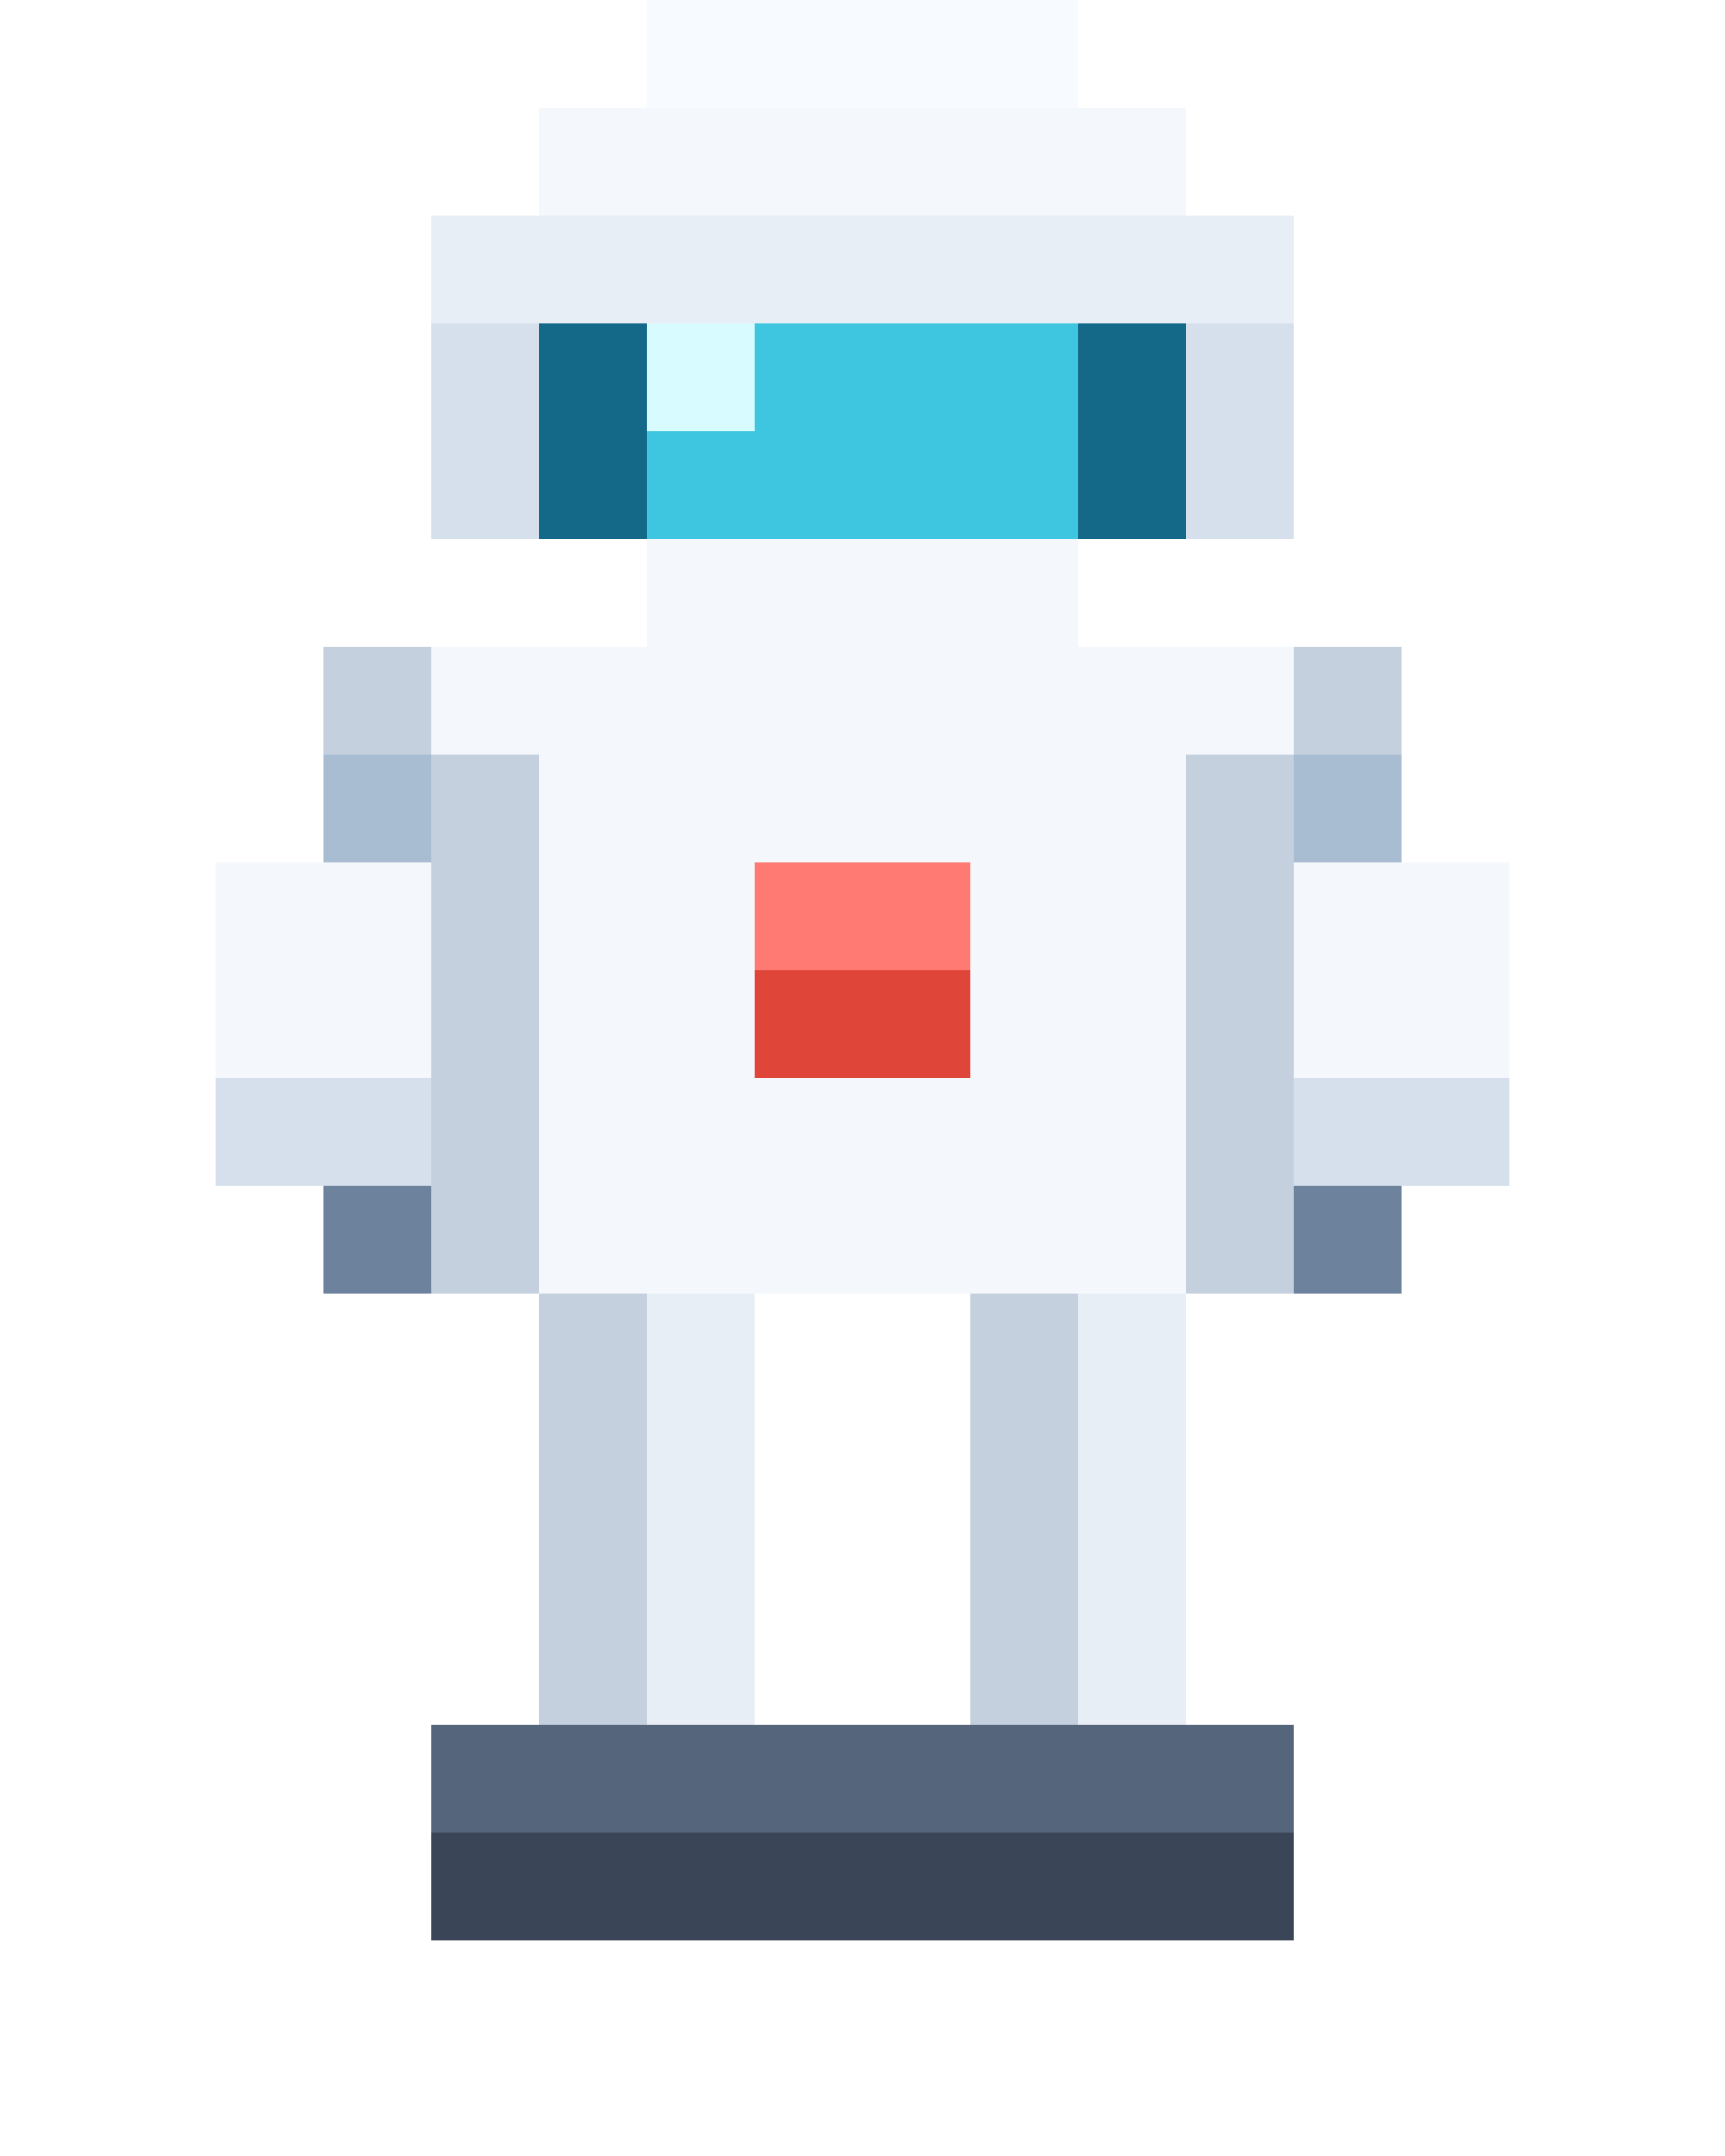
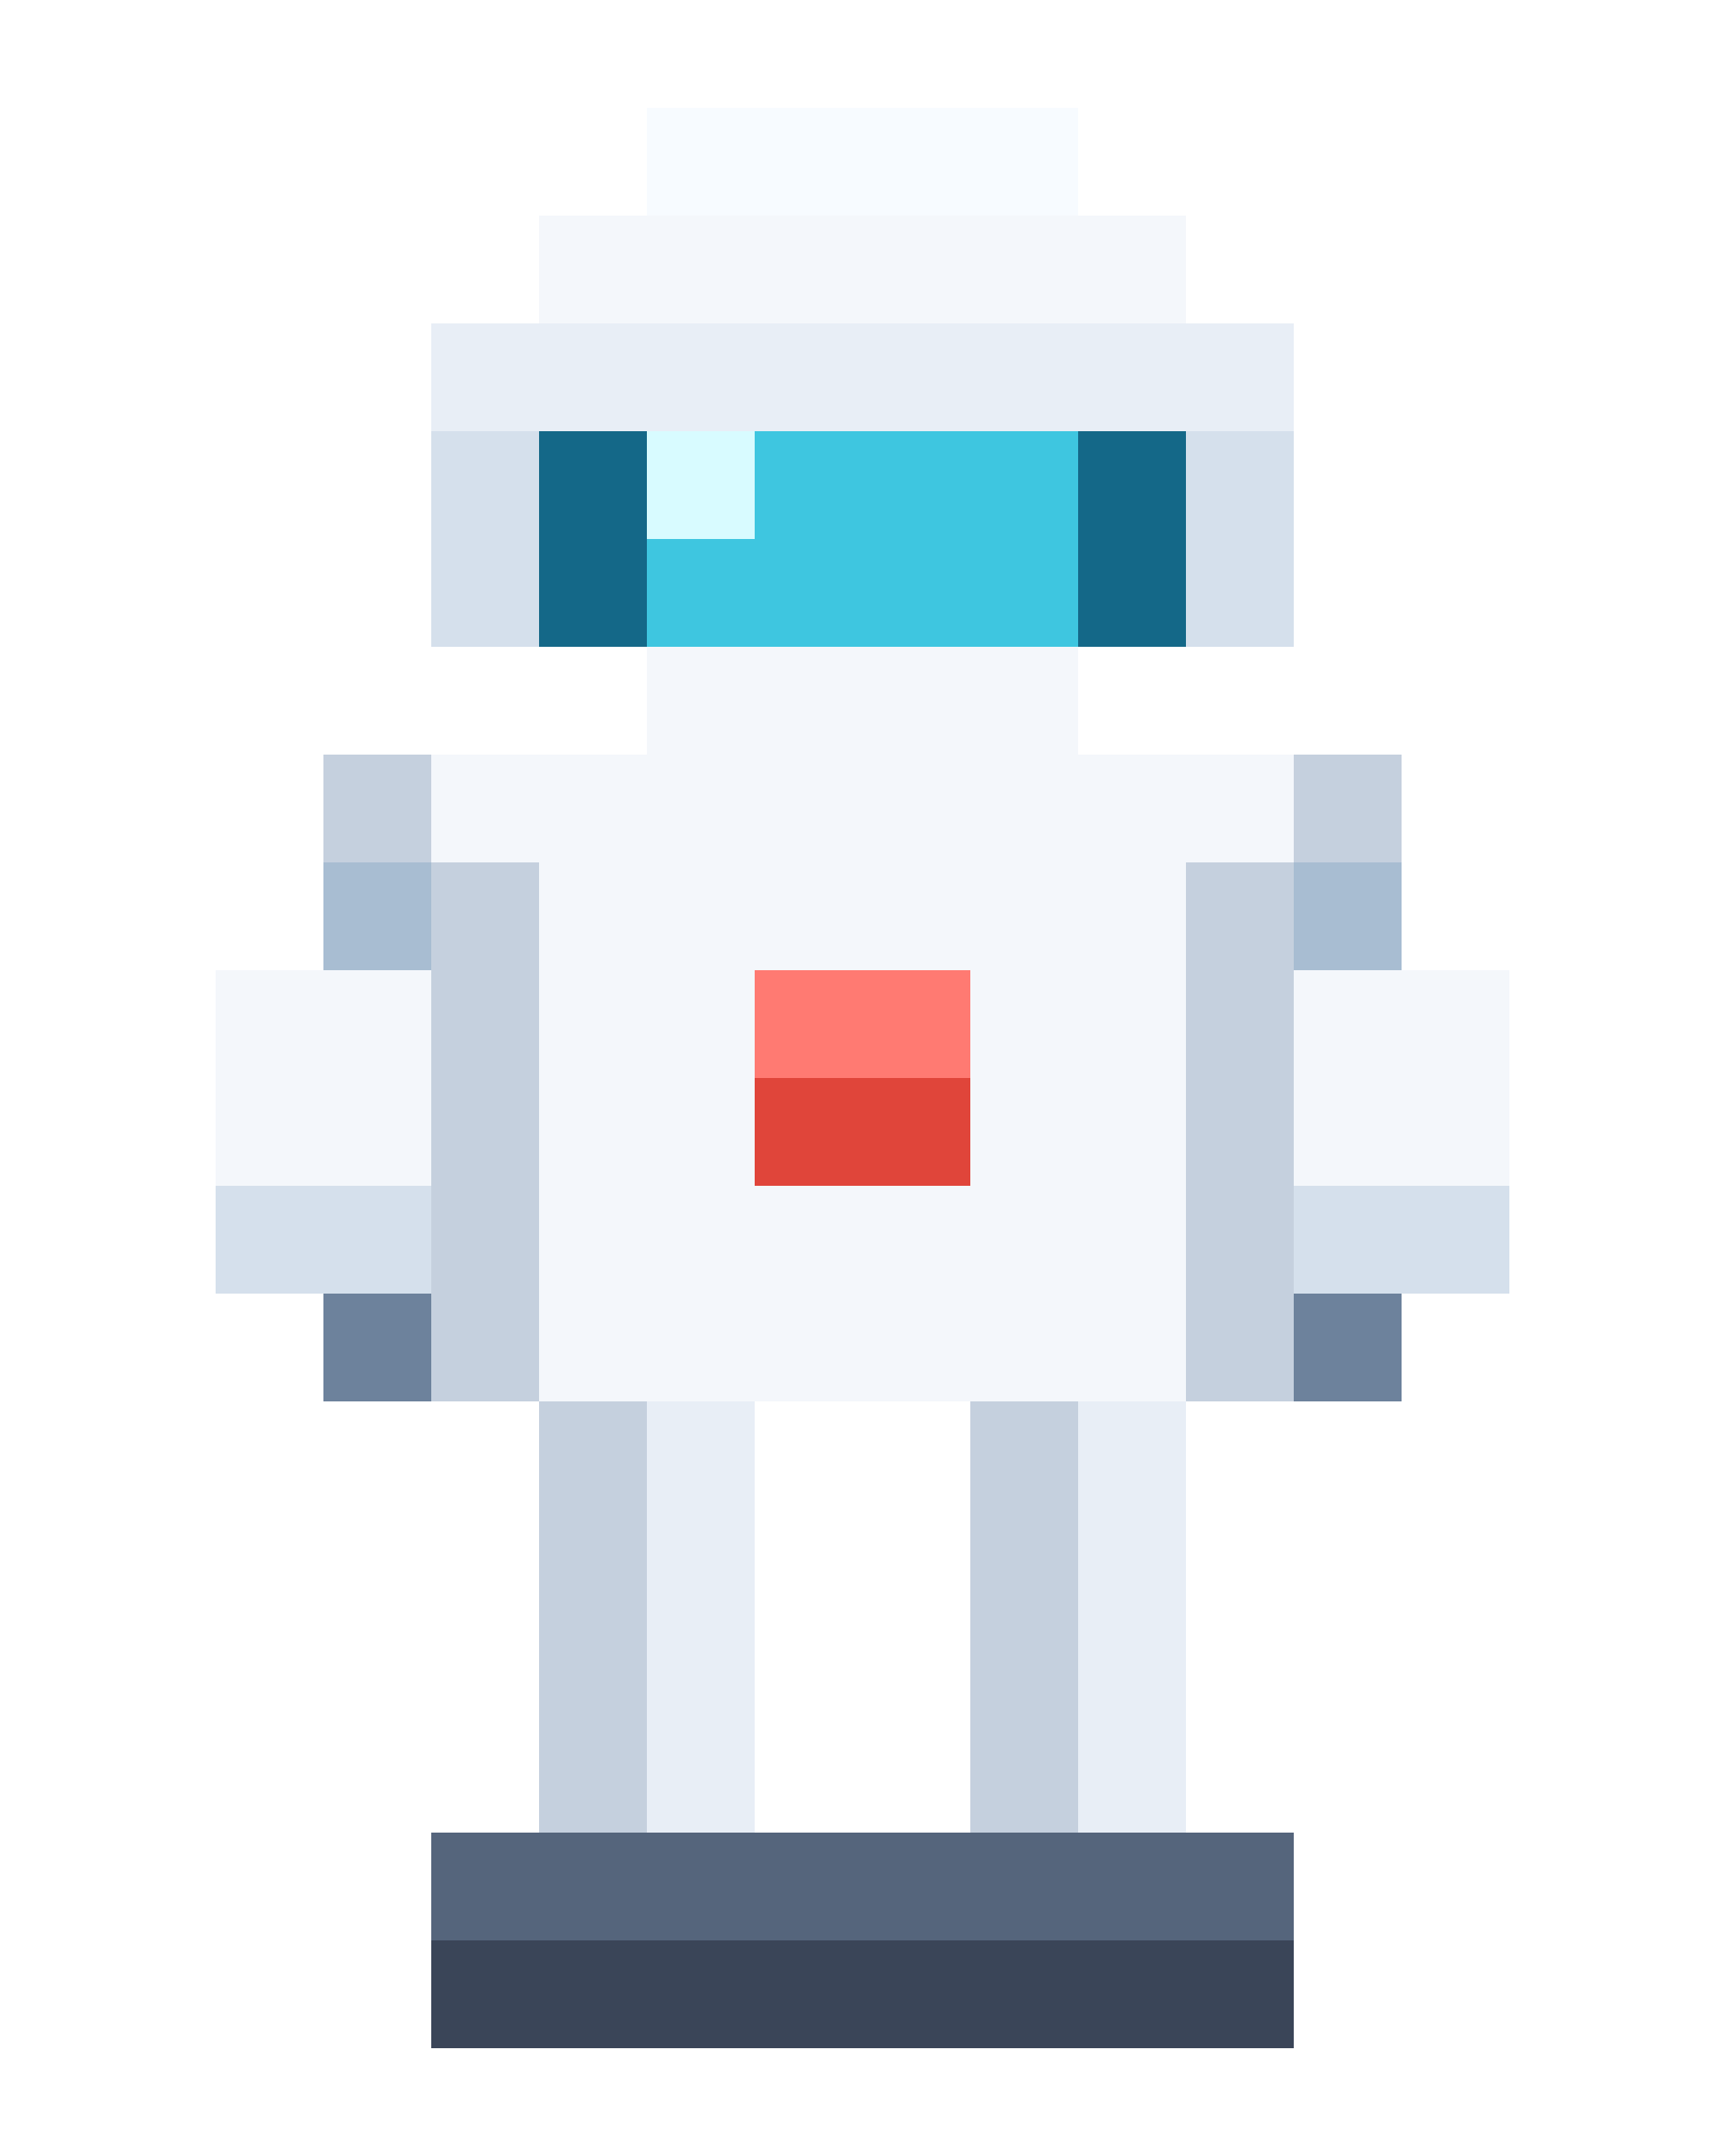
- <svg xmlns="http://www.w3.org/2000/svg" viewBox="0 0 64 80" width="64" height="80" shape-rendering="crispEdges">
+ <svg xmlns="http://www.w3.org/2000/svg" viewBox="0 -4 64 80" width="64" height="80" shape-rendering="crispEdges">
  <rect x="12" y="28" width="8" height="20" fill="#6d829c" />
  <rect x="44" y="28" width="8" height="20" fill="#6d829c" />
  <rect x="12" y="28" width="8" height="4" fill="#a8bdd2" />
  <rect x="44" y="28" width="8" height="4" fill="#a8bdd2" />
  <rect x="24" y="0" width="16" height="4" fill="#f7fbff" />
  <rect x="20" y="4" width="24" height="4" fill="#f4f7fb" />
  <rect x="16" y="8" width="32" height="4" fill="#e8eef6" />
  <rect x="16" y="12" width="32" height="8" fill="#d5e0ec" />
  <rect x="20" y="12" width="24" height="8" fill="#146888" />
  <rect x="24" y="12" width="16" height="8" fill="#3ec6e0" />
  <rect x="24" y="12" width="4" height="4" fill="#d8fbff" />
  <rect x="24" y="20" width="16" height="4" fill="#f4f7fb" />
  <rect x="12" y="24" width="40" height="4" fill="#f4f7fb" />
  <rect x="12" y="24" width="4" height="4" fill="#c5d0de" />
  <rect x="48" y="24" width="4" height="4" fill="#c5d0de" />
  <rect x="16" y="28" width="32" height="20" fill="#f4f7fb" />
  <rect x="16" y="28" width="4" height="20" fill="#c5d0de" />
  <rect x="44" y="28" width="4" height="20" fill="#c5d0de" />
  <rect x="28" y="32" width="8" height="8" fill="#e0453a" />
  <rect x="28" y="32" width="8" height="4" fill="#ff7a72" />
  <rect x="8" y="32" width="8" height="12" fill="#f4f7fb" />
  <rect x="48" y="32" width="8" height="12" fill="#f4f7fb" />
  <rect x="8" y="40" width="8" height="4" fill="#d5e0ec" />
  <rect x="48" y="40" width="8" height="4" fill="#d5e0ec" />
  <rect x="20" y="48" width="8" height="16" fill="#e8eef6" />
  <rect x="36" y="48" width="8" height="16" fill="#e8eef6" />
  <rect x="20" y="48" width="4" height="16" fill="#c5d0de" />
  <rect x="36" y="48" width="4" height="16" fill="#c5d0de" />
  <rect x="16" y="64" width="16" height="8" fill="#3a4558" />
  <rect x="32" y="64" width="16" height="8" fill="#3a4558" />
  <rect x="16" y="64" width="16" height="4" fill="#55657c" />
  <rect x="32" y="64" width="16" height="4" fill="#55657c" />
</svg>
